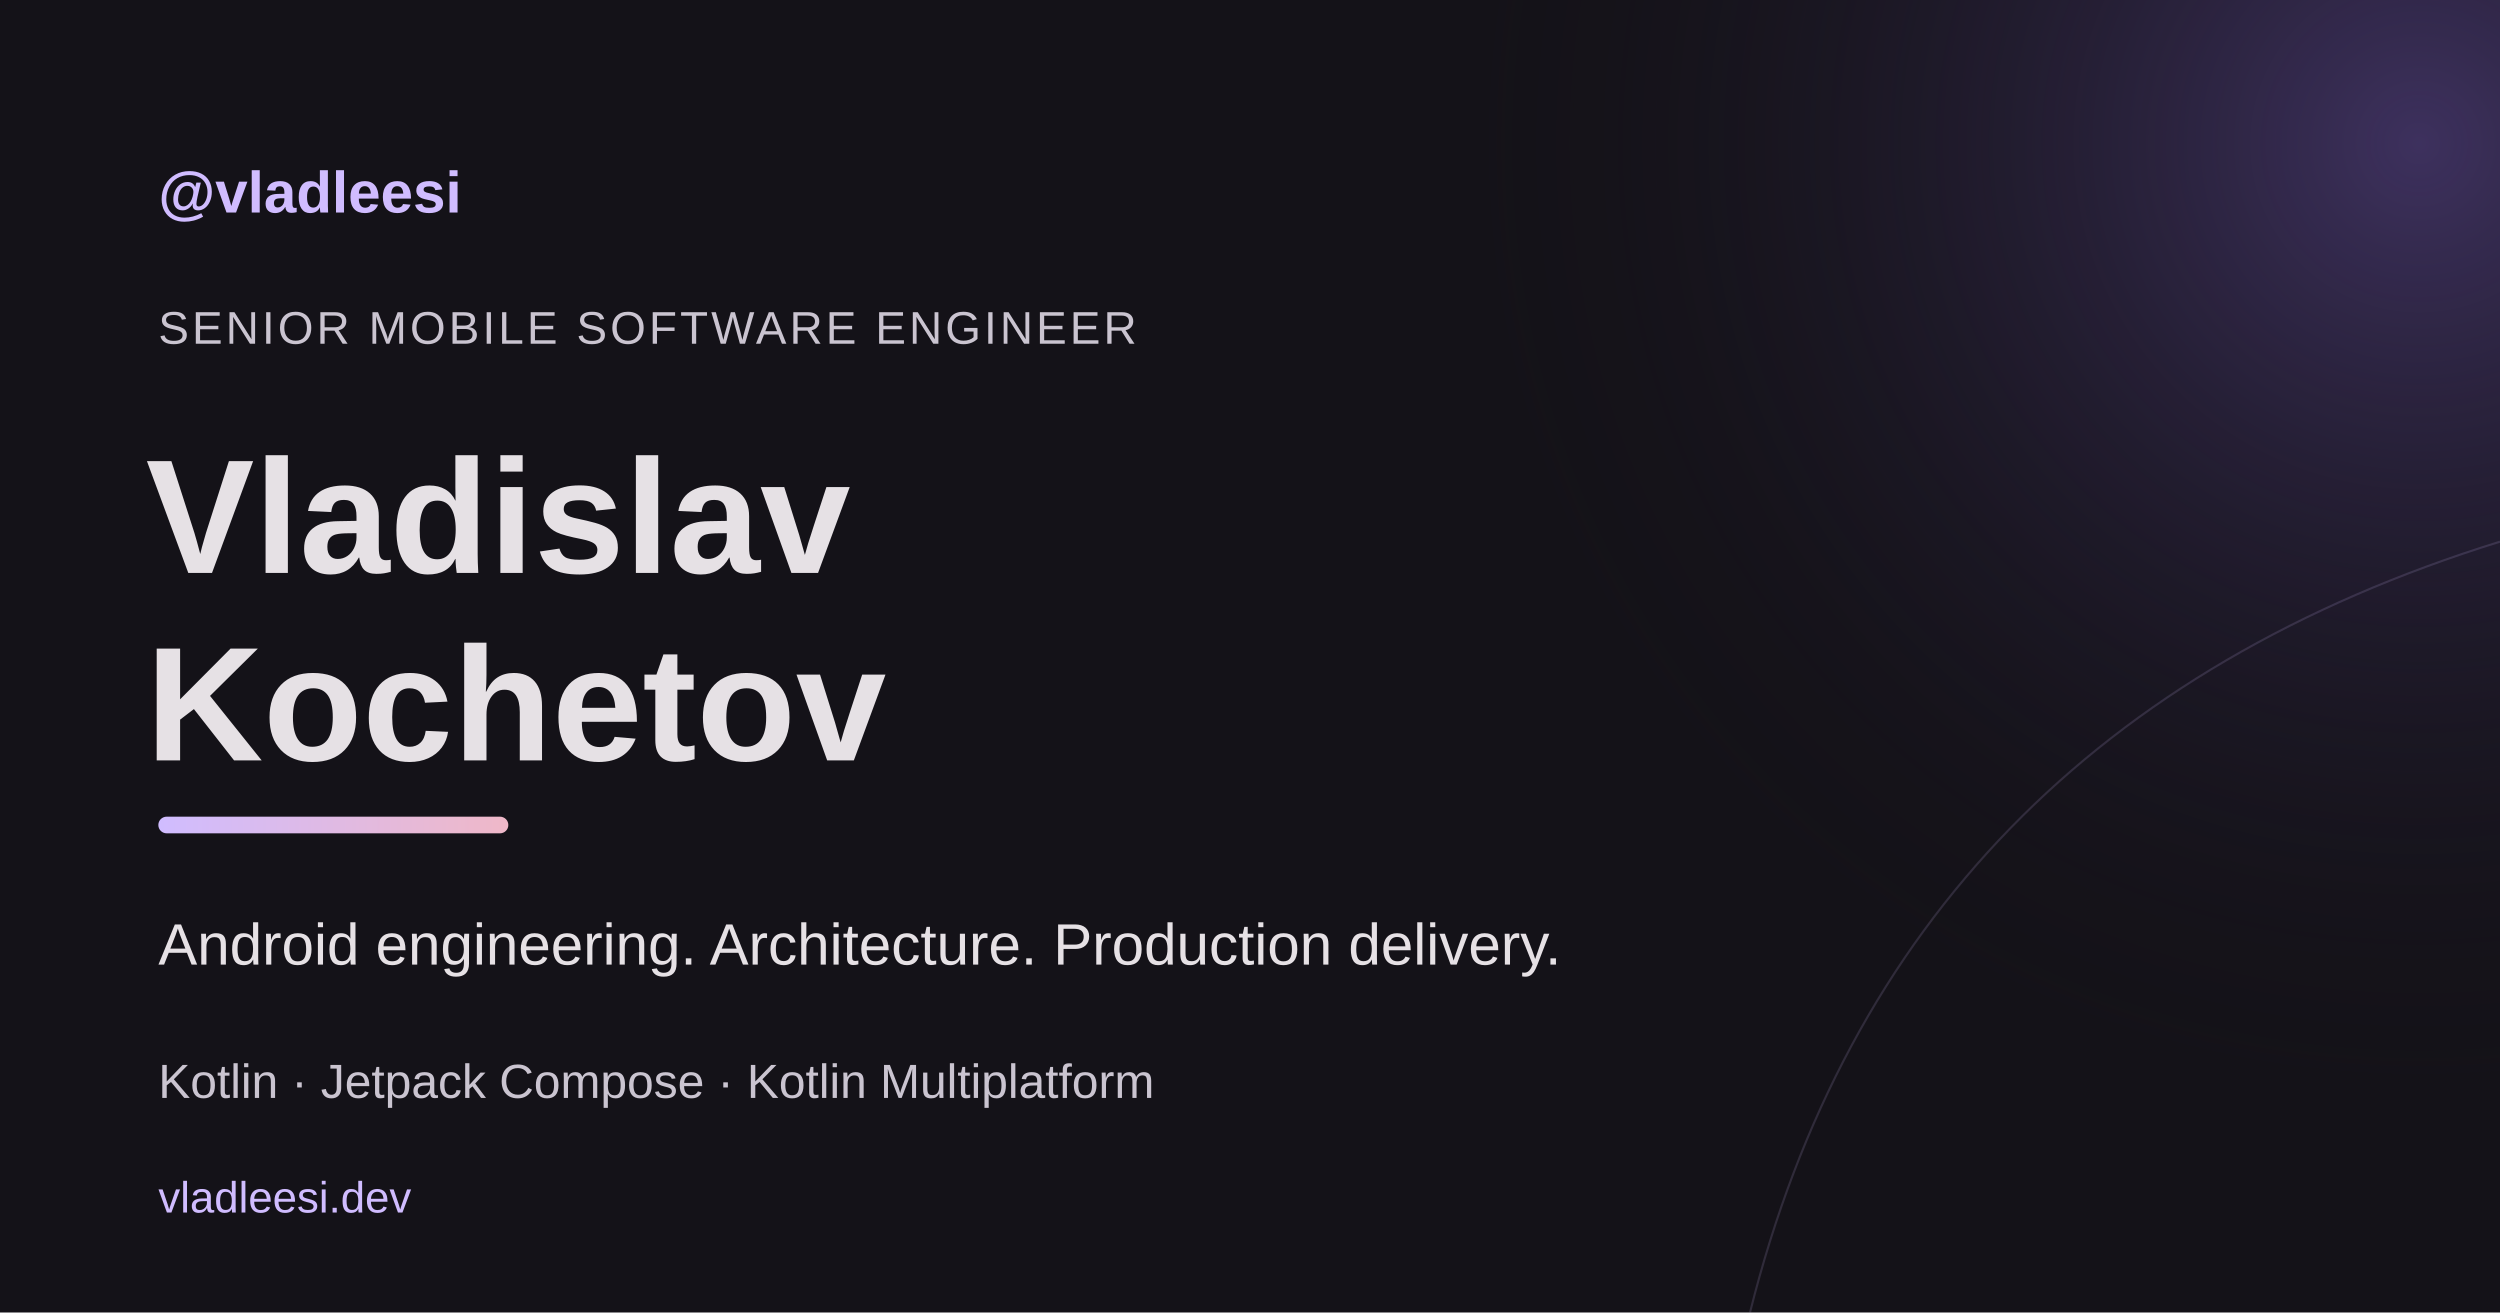
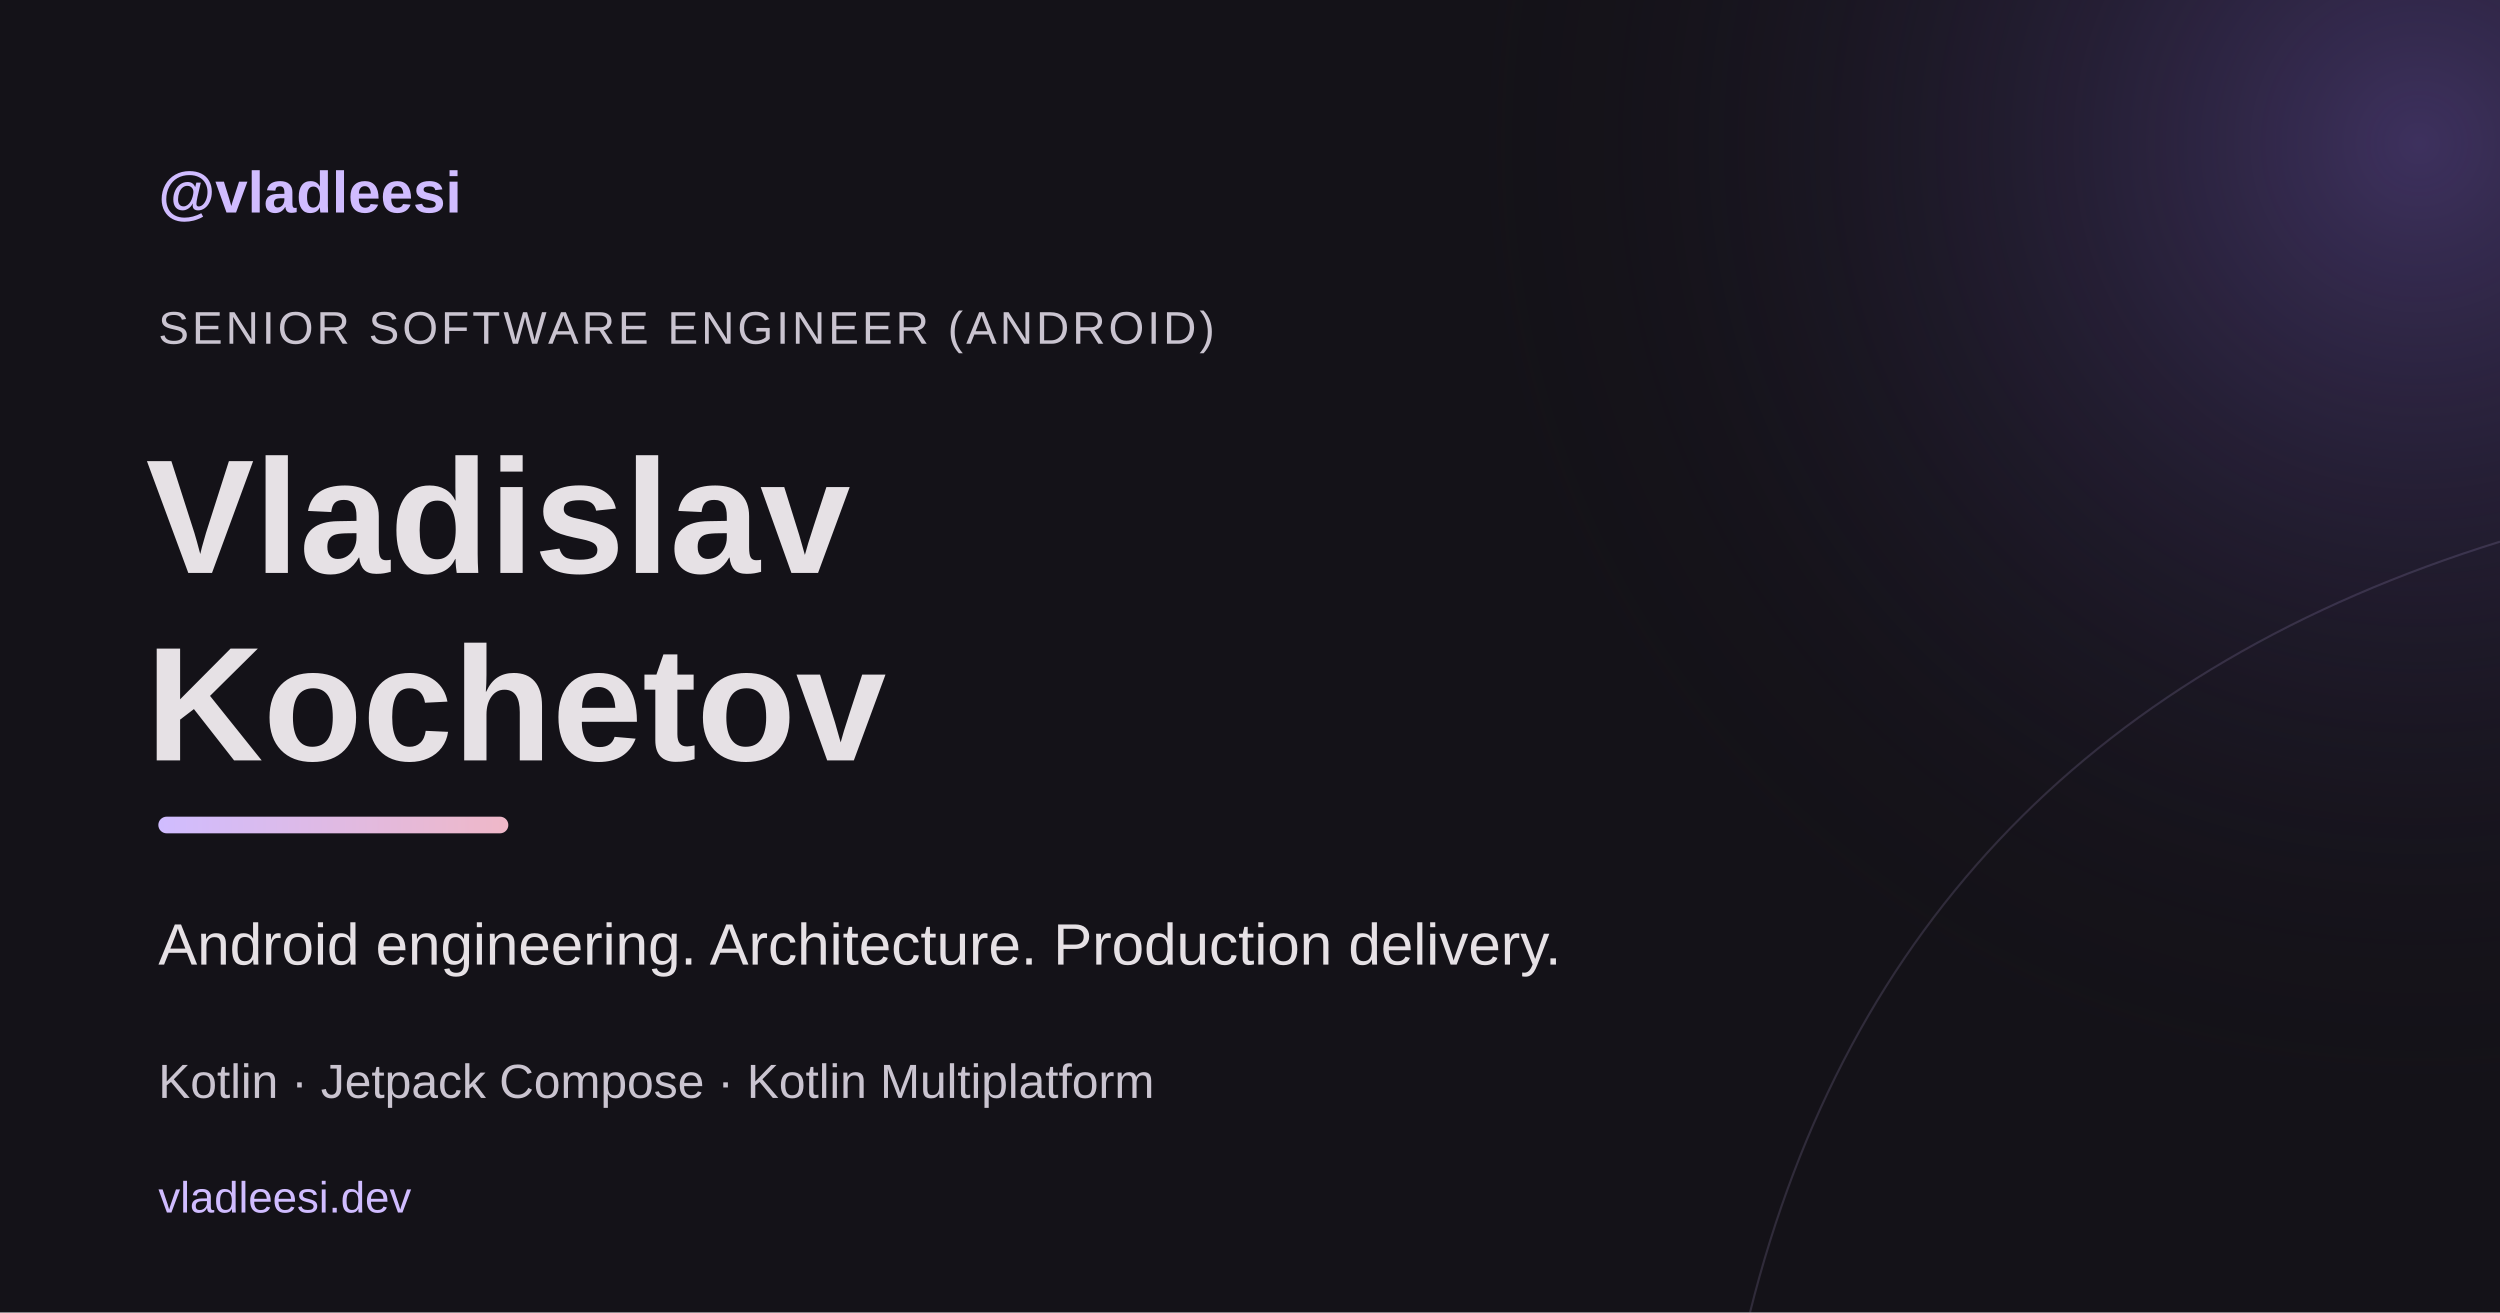
<svg xmlns="http://www.w3.org/2000/svg" width="1200" height="630" viewBox="0 0 1200 630">
  <defs>
    <linearGradient id="accent">
      <stop stop-color="#d0bcff" />
      <stop offset="1" stop-color="#efb8c8" />
    </linearGradient>
    <radialGradient id="glow">
      <stop stop-color="#6750a4" stop-opacity=".5" />
      <stop offset="1" stop-color="#141218" stop-opacity="0" />
    </radialGradient>
  </defs>
  <rect width="1200" height="630" fill="#141218" />
  <circle cx="1160" cy="70" r="460" fill="url(#glow)" />
  <path d="M840 630 Q910 350 1200 260" fill="none" stroke="#d0bcff" stroke-opacity=".15" />
  <g font-family="Arial, Helvetica, sans-serif">
    <text x="76" y="102" fill="#d0bcff" font-size="28" font-weight="700">@vladleesi</text>
-     <text x="76" y="165" fill="#cac4d0" font-size="22" letter-spacing="1.5">SENIOR MOBILE SOFTWARE ENGINEER</text>
+     <text x="76" y="165" fill="#cac4d0" font-size="22" letter-spacing="1.5">SENIOR SOFTWARE ENGINEER (ANDROID)</text>
    <g fill="#e6e1e5" font-size="78" font-weight="700">
      <text x="70" y="275">Vladislav</text>
      <text x="70" y="365">Kochetov</text>
    </g>
    <rect x="76" y="392" width="168" height="8" rx="4" fill="url(#accent)" />
    <text x="76" y="463" fill="#e6e1e5" font-size="28">Android engineering. Architecture. Production delivery.</text>
    <text x="76" y="527" fill="#cac4d0" font-size="23">Kotlin · Jetpack Compose · Kotlin Multiplatform</text>
    <text x="76" y="582" fill="#d0bcff" font-size="21">vladleesi.dev</text>
  </g>
</svg>
